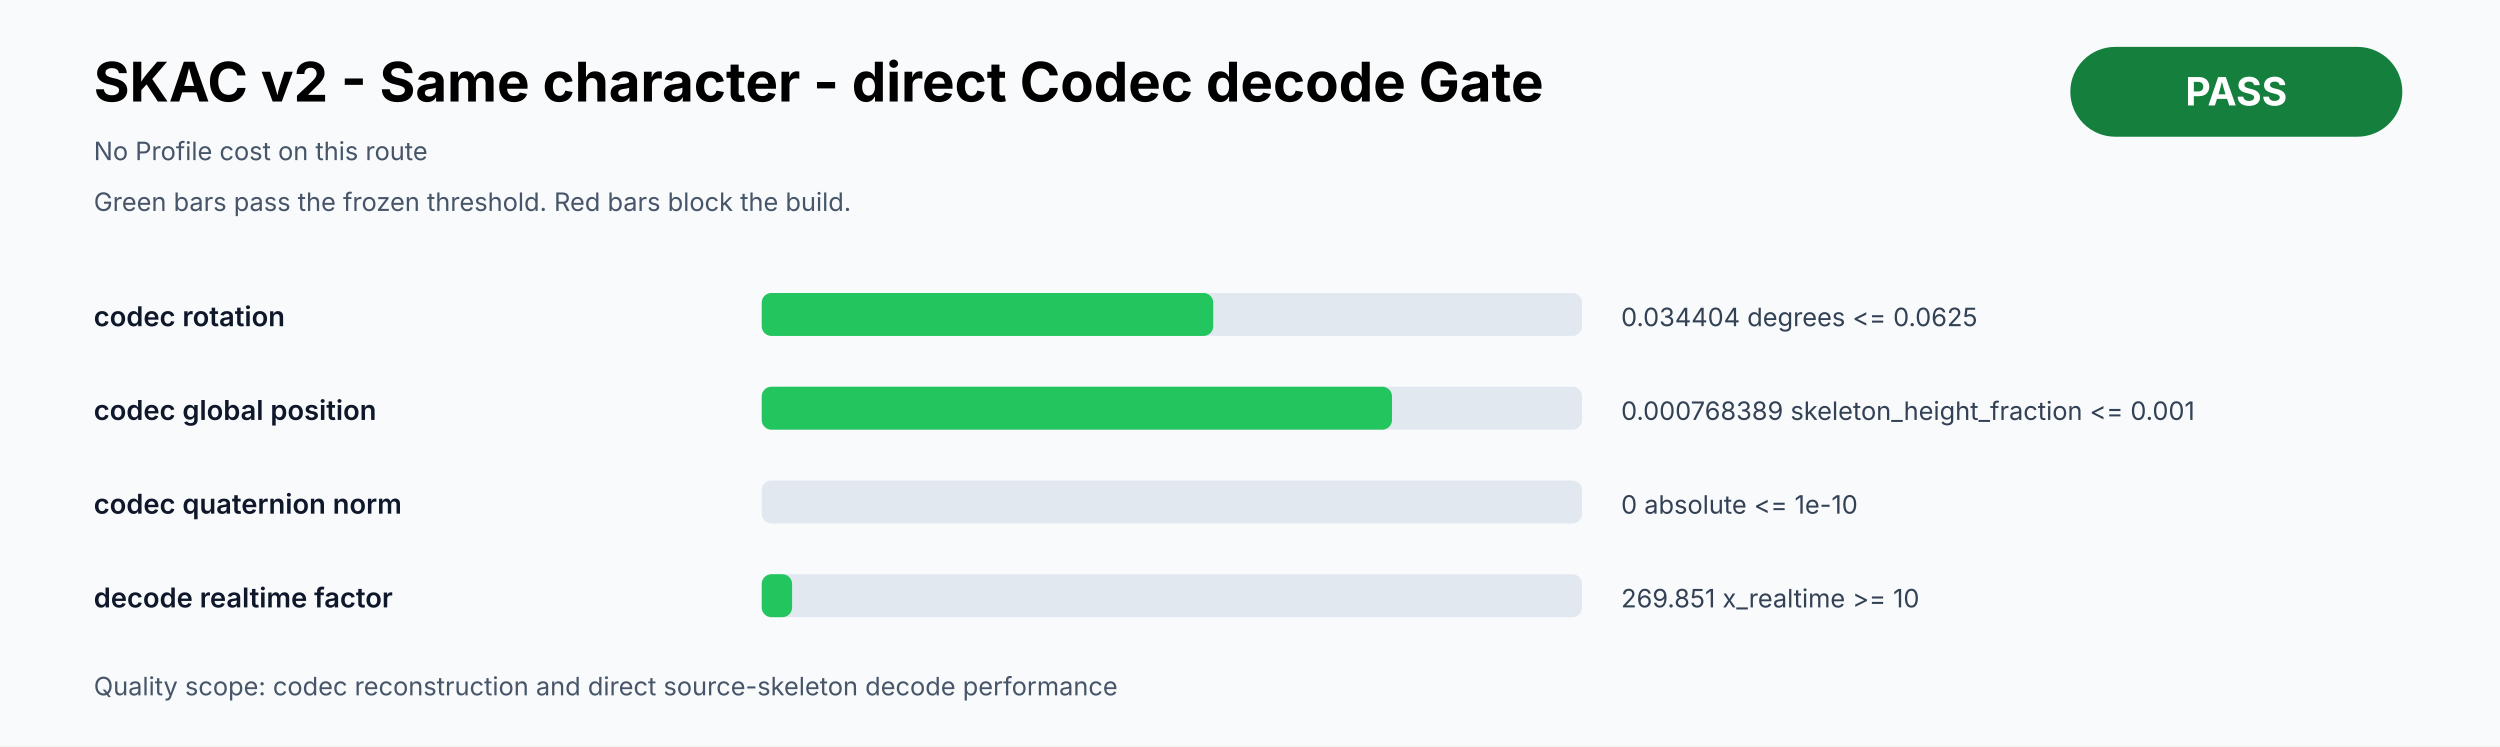
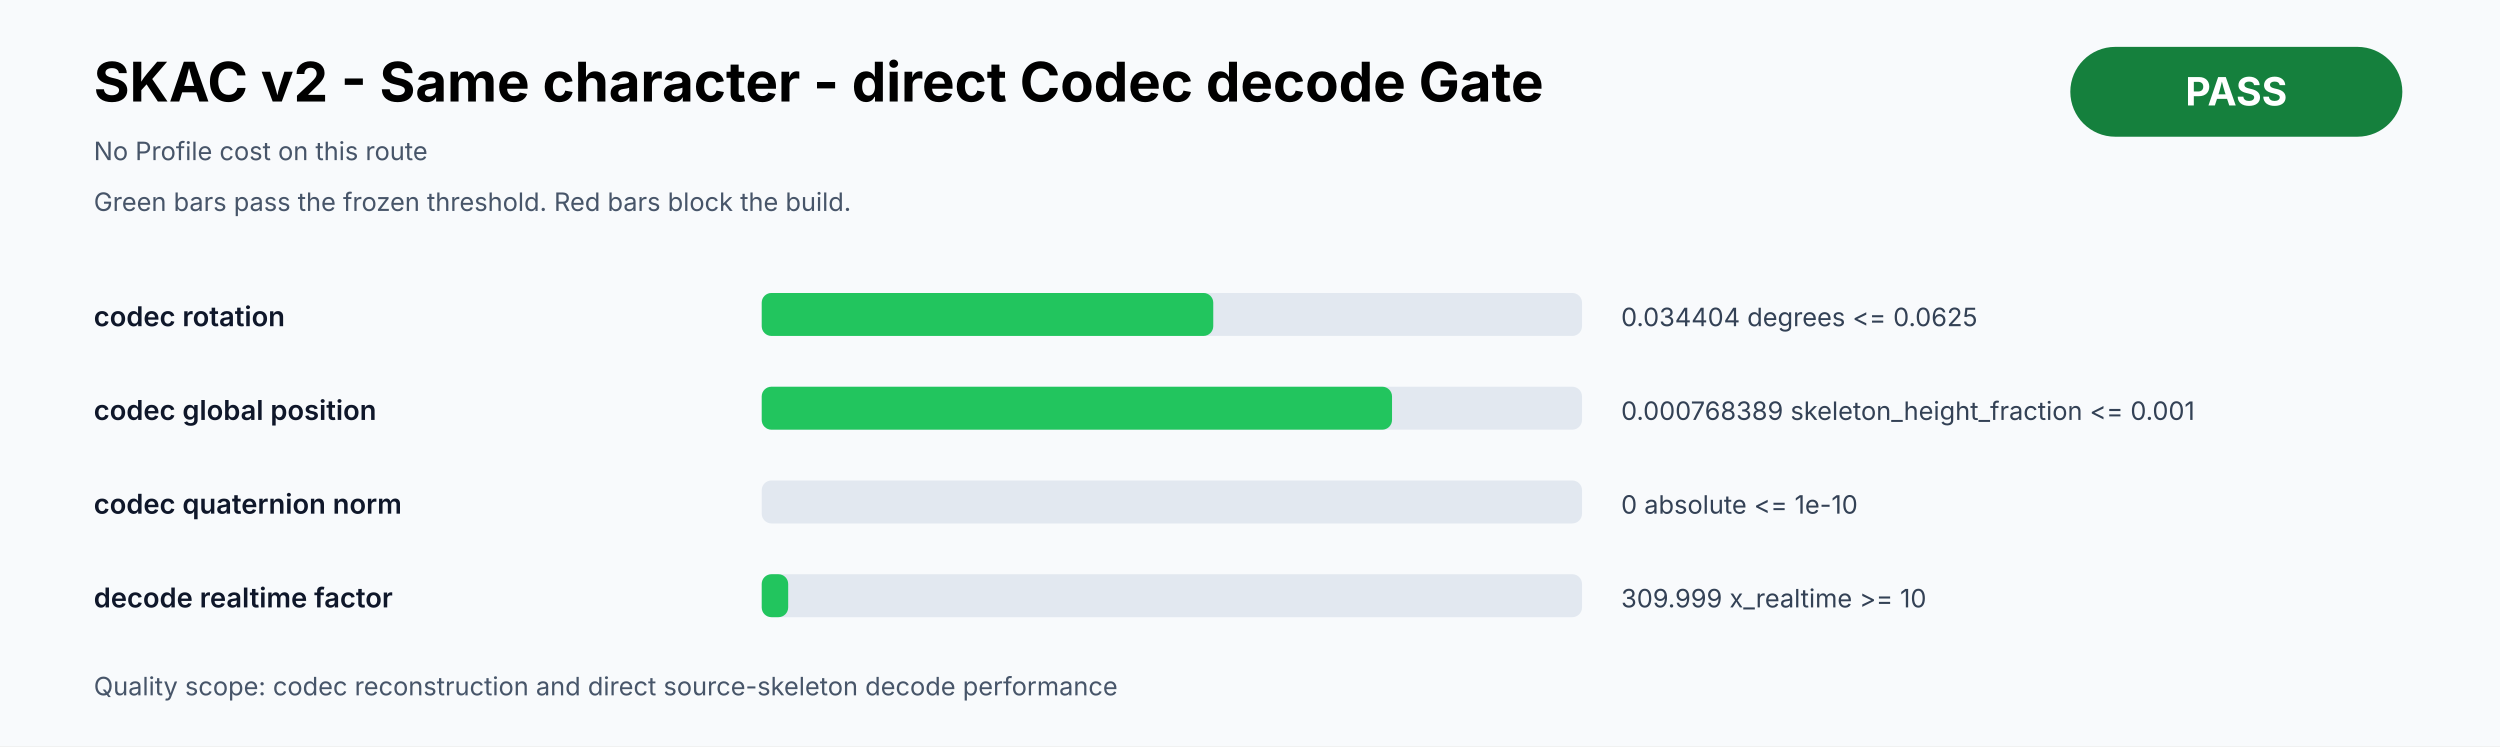
<svg xmlns="http://www.w3.org/2000/svg" width="1280" height="382" viewBox="0 0 1280 382">
  <rect width="1280" height="382" fill="#f8fafc" />
  <style>text{font-family:Inter,Segoe UI,Arial,sans-serif}.title{font-size:28px;font-weight:700}.small{font-size:13px;fill:#475569}.label{font-size:14px;font-weight:600;fill:#0f172a}.value{font-size:13px;fill:#334155}</style>
  <text x="48" y="52" class="title">SKAC v2 - Same character - direct Codec decode Gate</text>
  <rect x="1060" y="24" width="170" height="46" rx="23" fill="#15803d" />
  <text x="1145" y="54" text-anchor="middle" font-size="20" font-weight="700" fill="white">PASS</text>
  <text x="48" y="82" class="small">No Profile cost on this route</text>
  <text x="48" y="108" class="small">Green bars pass the frozen threshold. Red bars block the build.</text>
  <text x="48" y="167" class="label">codec rotation</text>
  <rect x="390" y="150" width="420" height="22" rx="5" fill="#e2e8f0" />
  <rect x="390" y="150" width="231.19" height="22" rx="5" fill="#22c55e" />
  <text x="830" y="167" class="value">0.034404 degrees &lt;= 0.0625</text>
  <text x="48" y="215" class="label">codec global position</text>
  <rect x="390" y="198" width="420" height="22" rx="5" fill="#e2e8f0" />
  <rect x="390" y="198" width="322.72" height="22" rx="5" fill="#22c55e" />
  <text x="830" y="215" class="value">0.000768389 skeleton_height_fraction &lt;= 0.001</text>
  <text x="48" y="263" class="label">codec quaternion norm</text>
  <rect x="390" y="246" width="420" height="22" rx="5" fill="#e2e8f0" />
  <rect x="390" y="246" width="0.00" height="22" rx="5" fill="#22c55e" />
  <text x="830" y="263" class="value">0 absolute &lt;= 1e-10</text>
  <text x="48" y="311" class="label">decode realtime factor</text>
  <rect x="390" y="294" width="420" height="22" rx="5" fill="#e2e8f0" />
-   <rect x="390" y="294" width="15.56" height="22" rx="5" fill="#22c55e" />
-   <text x="830" y="311" class="value">269.851 x_realtime &gt;= 10</text>
+   <rect x="390" y="294" width="13.55" height="22" rx="5" fill="#22c55e" />
+   <text x="830" y="311" class="value">309.999 x_realtime &gt;= 10</text>
  <text x="48" y="356" class="small">Quality scope: codec reconstruction and direct source-skeleton decode performance</text>
</svg>
